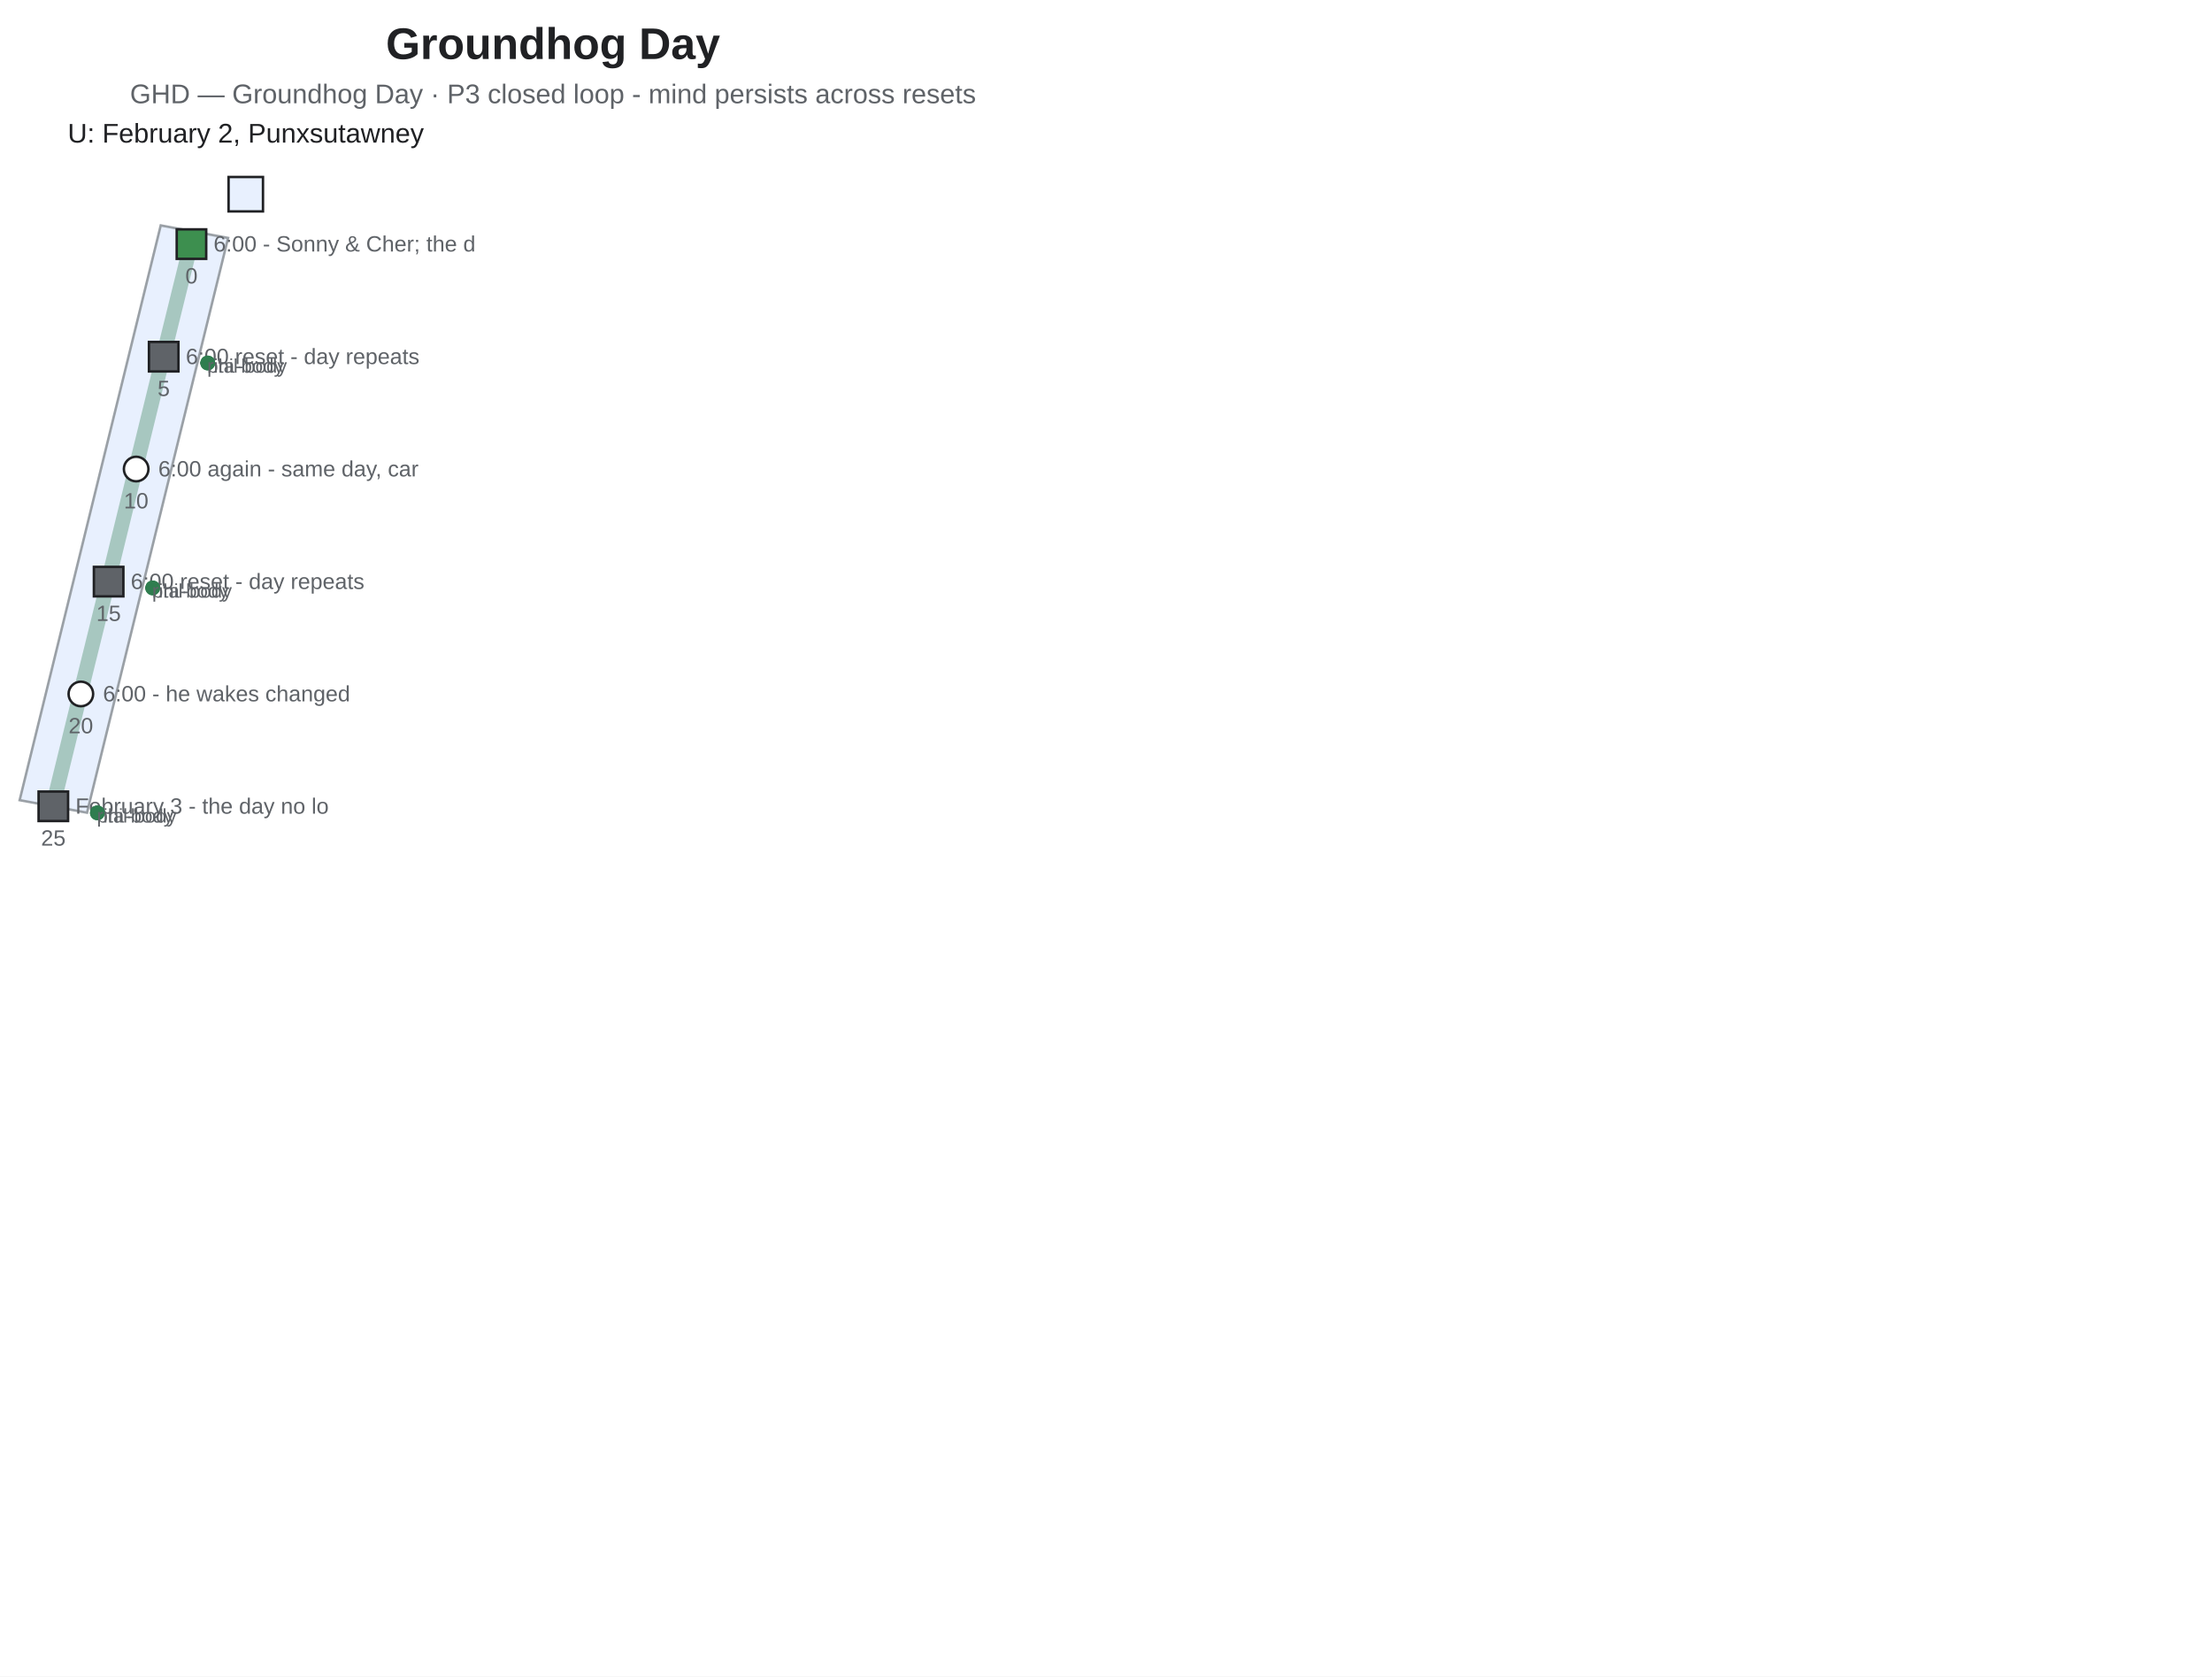
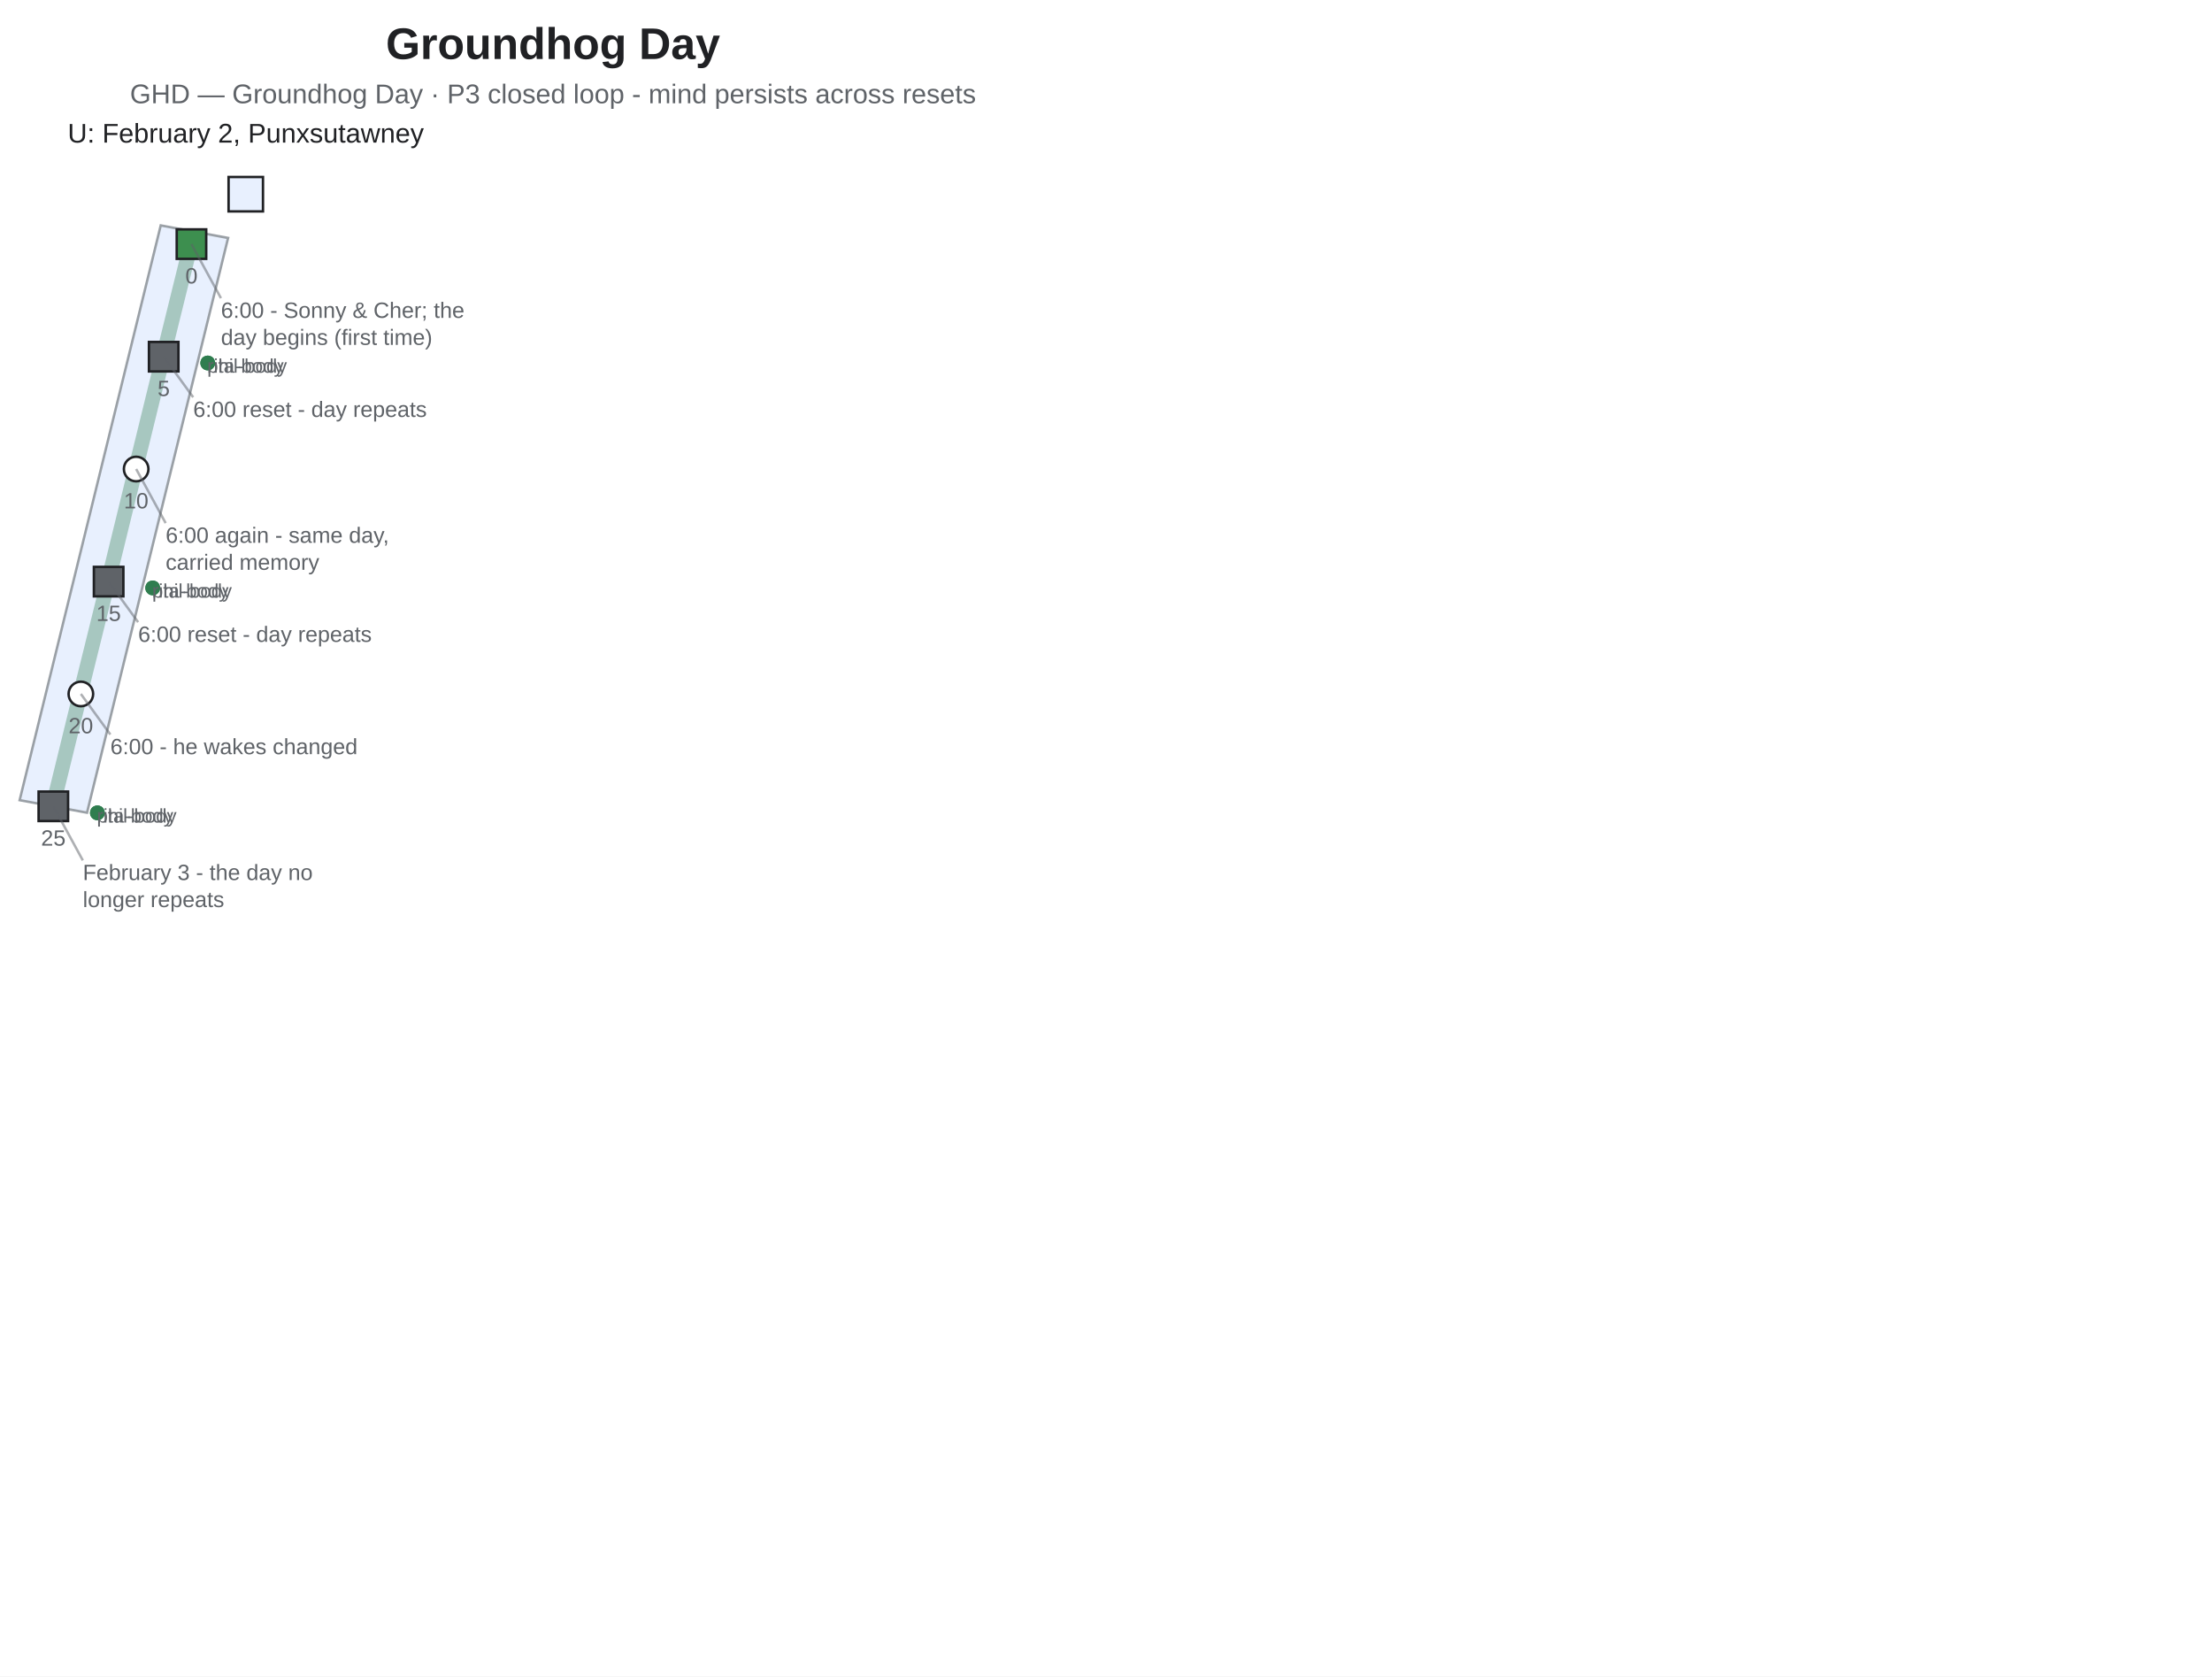
<svg xmlns="http://www.w3.org/2000/svg" width="900" height="682" viewBox="0 0 900 682" font-family="Arial, Helvetica, sans-serif">
  <rect width="900" height="682" fill="#ffffff" />
  <g transform="translate(0,0)">
    <text x="225" y="24" text-anchor="middle" font-size="18" font-weight="bold" fill="#202124">Groundhog Day</text>
    <text x="225" y="42" text-anchor="middle" font-size="11" fill="#5f6368">GHD — Groundhog Day · P3 closed loop - mind persists across resets</text>
    <line x1="79.1" y1="94.2" x2="21.7" y2="328.0" stroke="#9aa0a6" stroke-width="2" stroke-opacity="1.0" />
    <rect x="93.0" y="72.0" width="14" height="14" fill="#e8f0fe" stroke="#202124" />
    <text x="100.0" y="58.0" text-anchor="middle" font-size="11" fill="#202124">U: February 2, Punxsutawney</text>
    <polygon points="65.4,91.7 92.8,96.8 35.4,330.6 8.0,325.5" fill="#e8f0fe" stroke="#9aa0a6" stroke-width="1" />
    <line x1="77.9" y1="98.3" x2="66.6" y2="144.1" stroke="#2f7d4f" stroke-width="6" stroke-opacity="0.35" stroke-linecap="round" />
    <line x1="55.4" y1="189.8" x2="44.2" y2="235.6" stroke="#2f7d4f" stroke-width="6" stroke-opacity="0.35" stroke-linecap="round" />
    <line x1="32.9" y1="281.3" x2="21.7" y2="327.0" stroke="#2f7d4f" stroke-width="6" stroke-opacity="0.35" stroke-linecap="round" />
    <line x1="66.6" y1="144.1" x2="55.4" y2="189.8" stroke="#2f7d4f" stroke-width="6" stroke-opacity="0.35" stroke-linecap="round" />
    <line x1="44.2" y1="235.6" x2="32.9" y2="281.3" stroke="#2f7d4f" stroke-width="6" stroke-opacity="0.35" stroke-linecap="round" />
    <rect x="71.9" y="93.3" width="12" height="12" fill="#3d8f4f" stroke="#202124" />
    <text x="77.9" y="115.3" text-anchor="middle" font-size="9" fill="#5f6368">0</text>
-     <text x="86.9" y="102.3" font-size="9" fill="#5f6368">6:00 - Sonny &amp; Cher; the d</text>
    <rect x="60.6" y="139.1" width="12" height="12" fill="#5f6368" stroke="#202124" />
    <text x="66.6" y="161.1" text-anchor="middle" font-size="9" fill="#5f6368">5</text>
-     <text x="75.6" y="148.1" font-size="9" fill="#5f6368">6:00 reset - day repeats</text>
    <circle cx="55.4" cy="190.8" r="5" fill="#ffffff" stroke="#202124" />
    <text x="55.4" y="206.8" text-anchor="middle" font-size="9" fill="#5f6368">10</text>
-     <text x="64.4" y="193.8" font-size="9" fill="#5f6368">6:00 again - same day, car</text>
    <rect x="38.2" y="230.6" width="12" height="12" fill="#5f6368" stroke="#202124" />
    <text x="44.2" y="252.6" text-anchor="middle" font-size="9" fill="#5f6368">15</text>
-     <text x="53.2" y="239.6" font-size="9" fill="#5f6368">6:00 reset - day repeats</text>
    <circle cx="32.9" cy="282.3" r="5" fill="#ffffff" stroke="#202124" />
    <text x="32.9" y="298.3" text-anchor="middle" font-size="9" fill="#5f6368">20</text>
-     <text x="41.9" y="285.3" font-size="9" fill="#5f6368">6:00 - he wakes changed</text>
    <rect x="15.7" y="322.0" width="12" height="12" fill="#5f6368" stroke="#202124" />
    <text x="21.7" y="344.0" text-anchor="middle" font-size="9" fill="#5f6368">25</text>
-     <text x="30.7" y="331.0" font-size="9" fill="#5f6368">February 3 - the day no lo</text>
    <text x="80.3" y="151.6" font-size="14" font-weight="bold" fill="#2f7d4f">●</text>
    <text x="84.3" y="151.6" font-size="8" fill="#5f6368">phil-body</text>
    <text x="57.9" y="243.1" font-size="14" font-weight="bold" fill="#2f7d4f">●</text>
    <text x="61.9" y="243.1" font-size="8" fill="#5f6368">phil-body</text>
    <text x="35.4" y="334.6" font-size="14" font-weight="bold" fill="#2f7d4f">●</text>
    <text x="39.4" y="334.6" font-size="8" fill="#5f6368">phil-body</text>
    <text x="80.3" y="151.6" font-size="14" font-weight="bold" fill="#2f7d4f">●</text>
    <text x="84.3" y="151.6" font-size="8" fill="#5f6368">rita-body</text>
    <text x="57.9" y="243.1" font-size="14" font-weight="bold" fill="#2f7d4f">●</text>
    <text x="61.9" y="243.1" font-size="8" fill="#5f6368">rita-body</text>
    <text x="35.4" y="334.6" font-size="14" font-weight="bold" fill="#2f7d4f">●</text>
    <text x="39.4" y="334.6" font-size="8" fill="#5f6368">rita-body</text>
+     <line x1="77.9" y1="99.3" x2="89.9" y2="121.3" stroke="#5f6368" stroke-width="1" stroke-opacity="0.5" />
+     <text x="89.9" y="129.3" font-size="9" fill="#5f6368">6:00 - Sonny &amp; Cher; the</text>
+     <text x="89.9" y="140.3" font-size="9" fill="#5f6368">day begins (first time)</text>
+     <line x1="66.6" y1="145.1" x2="78.6" y2="161.6" stroke="#5f6368" stroke-width="1" stroke-opacity="0.5" />
+     <text x="78.6" y="169.6" font-size="9" fill="#5f6368">6:00 reset - day repeats</text>
+     <line x1="55.4" y1="190.8" x2="67.4" y2="212.8" stroke="#5f6368" stroke-width="1" stroke-opacity="0.5" />
+     <text x="67.4" y="220.8" font-size="9" fill="#5f6368">6:00 again - same day,</text>
+     <text x="67.4" y="231.8" font-size="9" fill="#5f6368">carried memory</text>
+     <line x1="44.2" y1="236.6" x2="56.2" y2="253.1" stroke="#5f6368" stroke-width="1" stroke-opacity="0.5" />
+     <text x="56.2" y="261.1" font-size="9" fill="#5f6368">6:00 reset - day repeats</text>
+     <line x1="32.9" y1="282.3" x2="44.9" y2="298.8" stroke="#5f6368" stroke-width="1" stroke-opacity="0.5" />
+     <text x="44.9" y="306.8" font-size="9" fill="#5f6368">6:00 - he wakes changed</text>
+     <line x1="21.7" y1="328.0" x2="33.7" y2="350.0" stroke="#5f6368" stroke-width="1" stroke-opacity="0.5" />
+     <text x="33.7" y="358.0" font-size="9" fill="#5f6368">February 3 - the day no</text>
+     <text x="33.7" y="369.0" font-size="9" fill="#5f6368">longer repeats</text>
  </g>
</svg>
